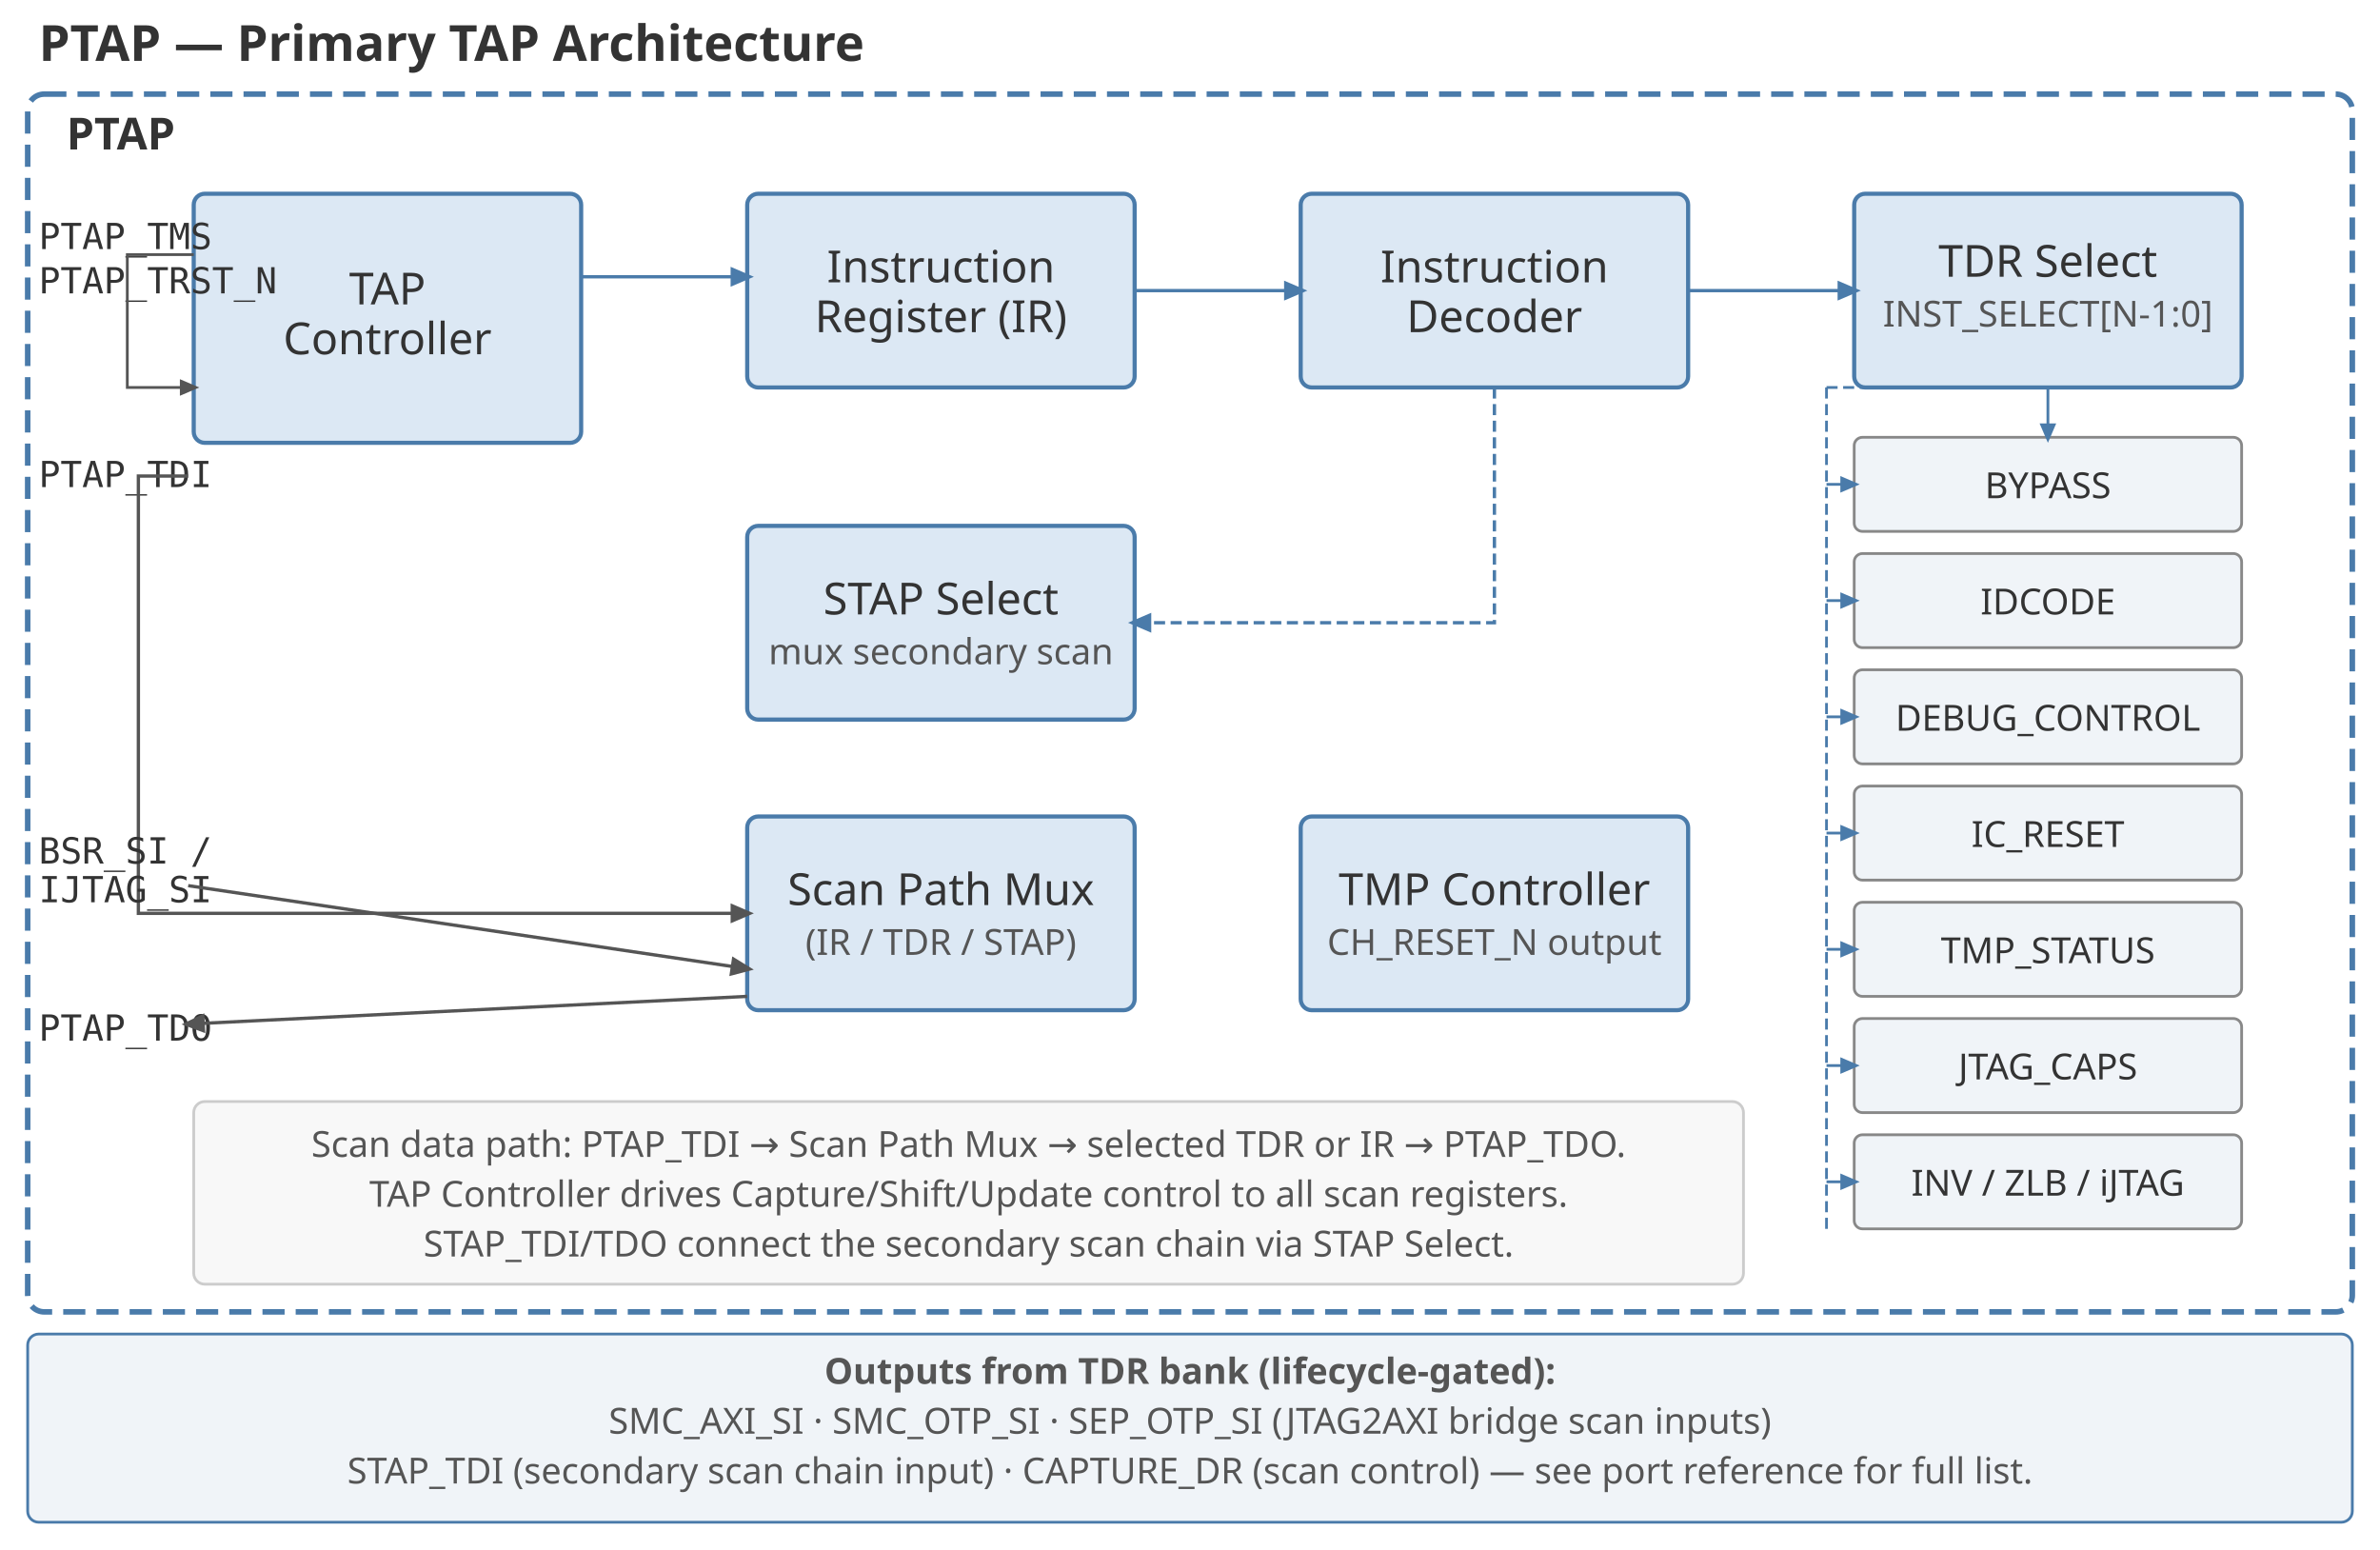
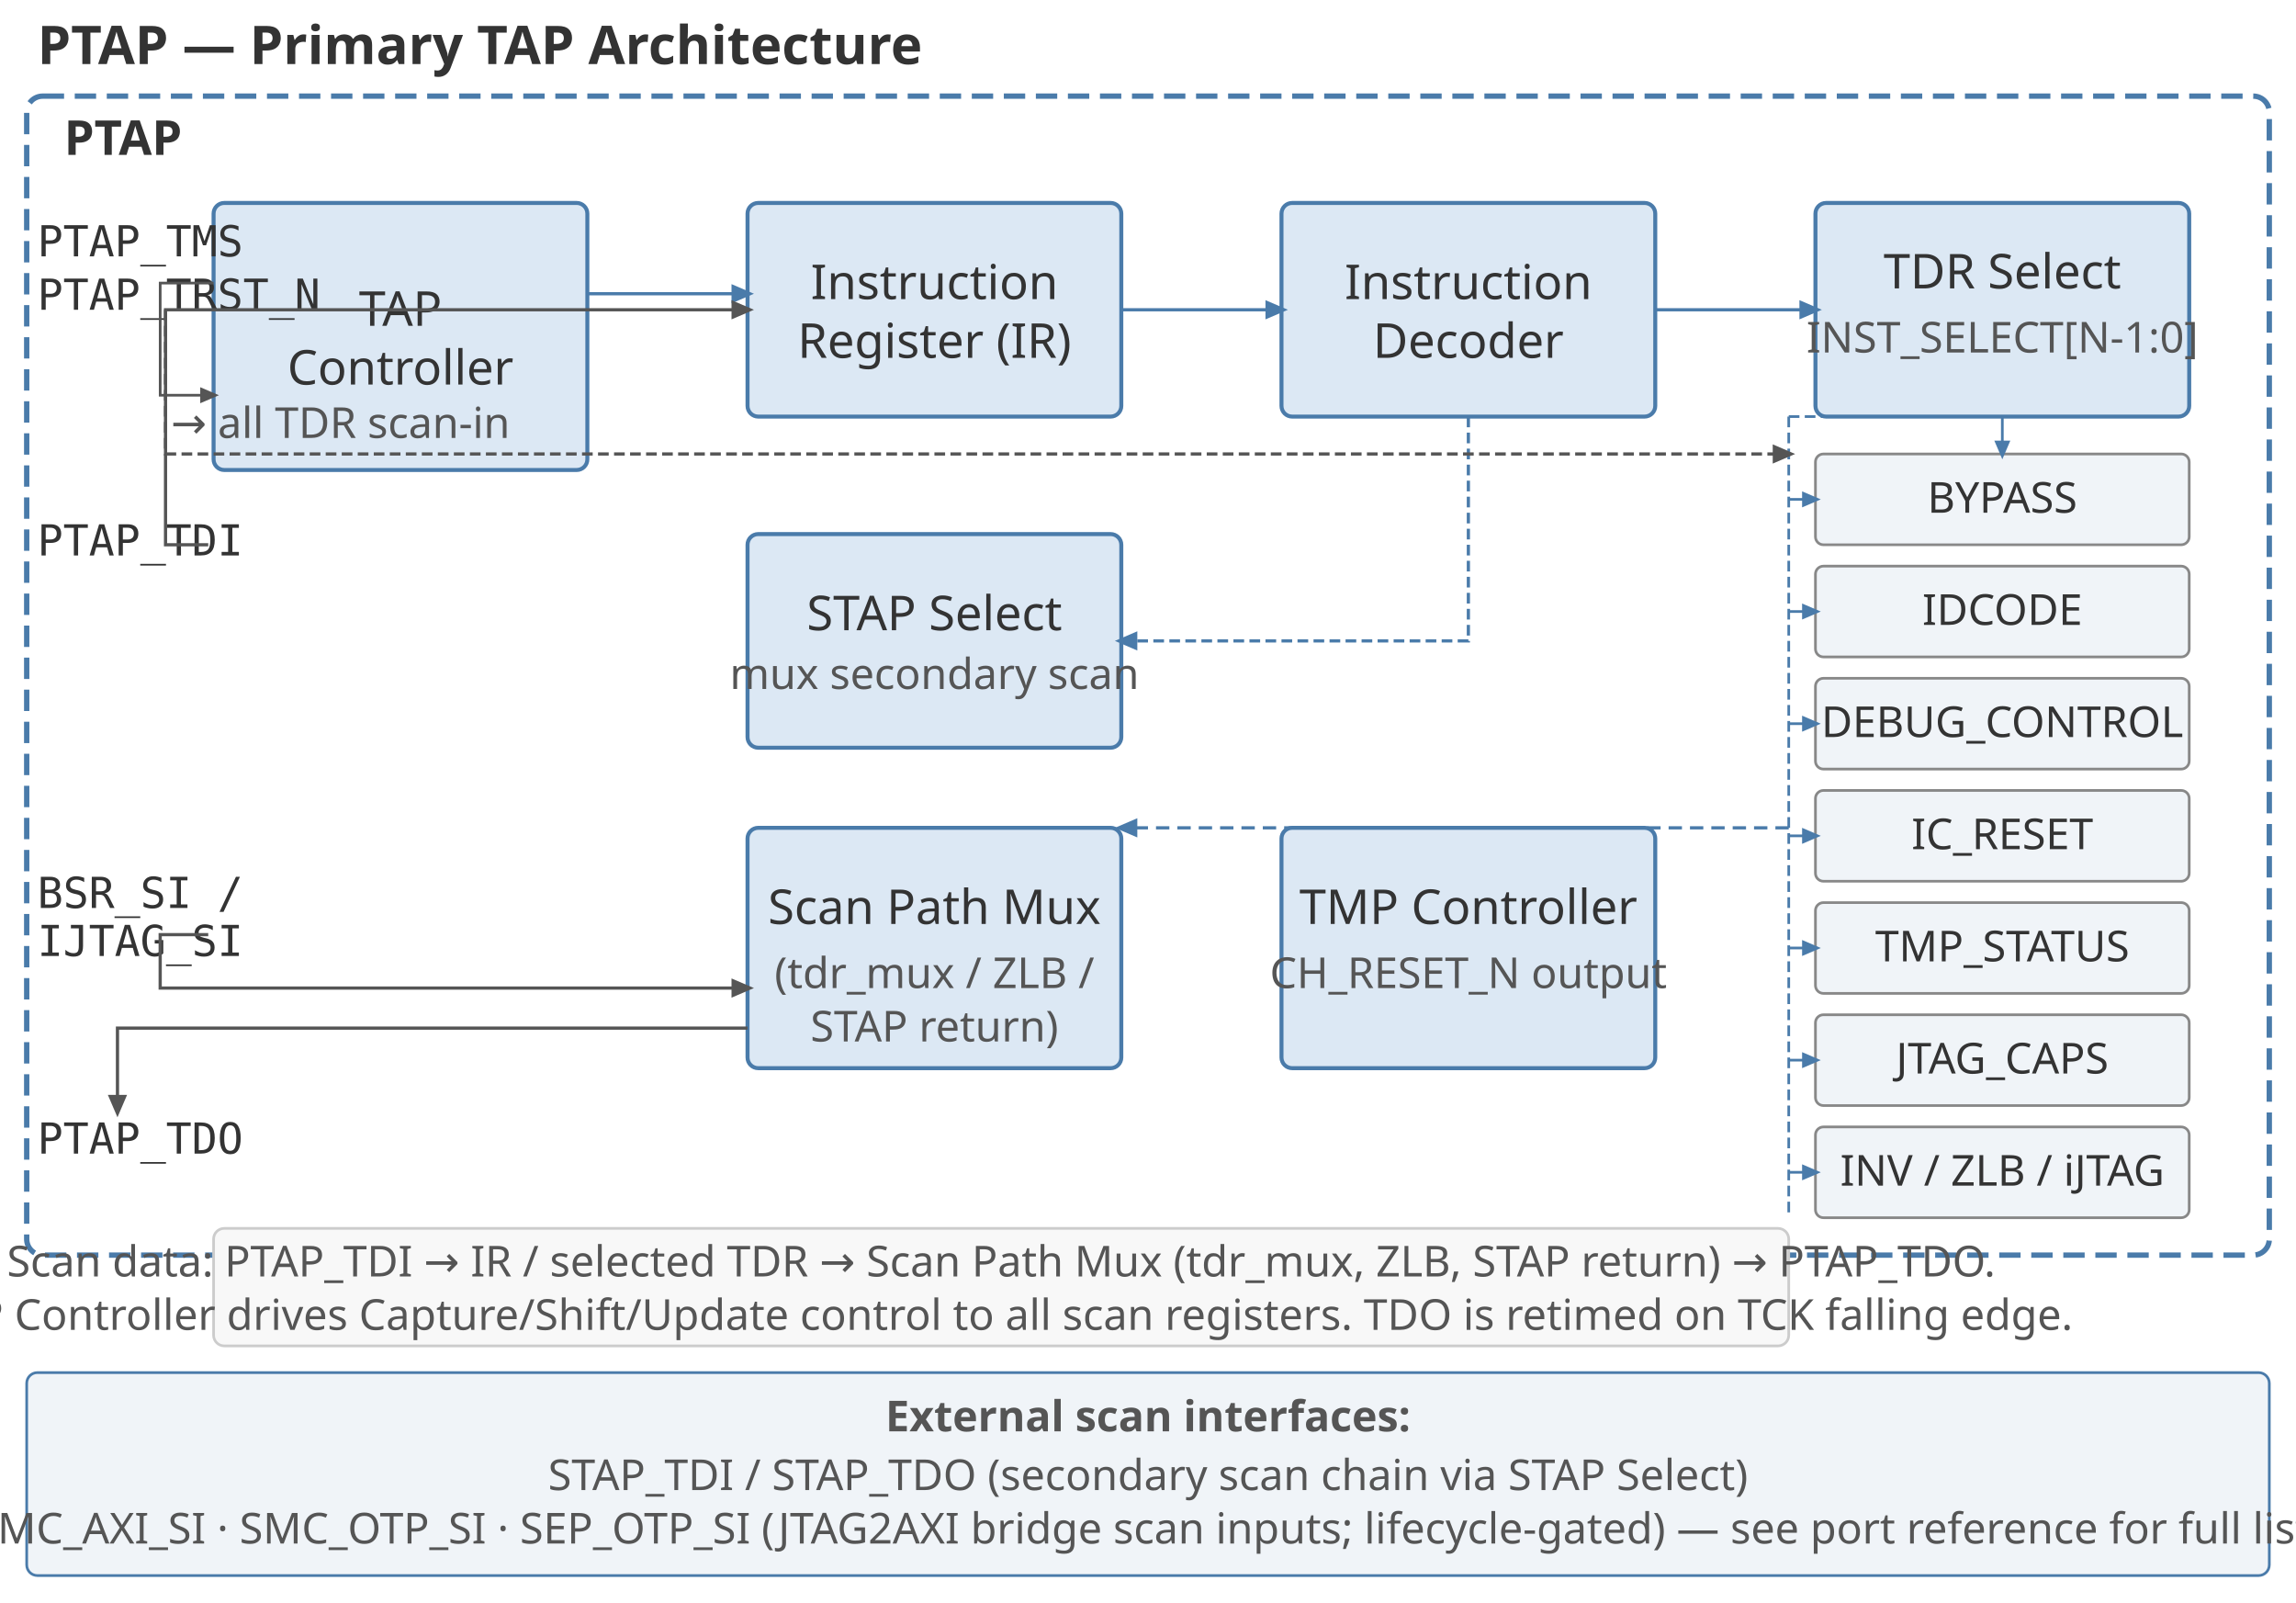
- <svg xmlns="http://www.w3.org/2000/svg" version="1.1" width="860" height="560" viewBox="0 0 860 560">
+ <svg xmlns="http://www.w3.org/2000/svg" version="1.1" width="860" height="600" viewBox="0 0 860 600">
  <defs>
    <style>
      text { font-family: sans-serif; fill: #333333; }
-       .title  { font-size: 18px; font-weight: bold; }
-       .label  { font-size: 16px; }
-       .small  { font-size: 13px; fill: #555555; }
-       .port   { font-size: 13px; font-family: monospace; fill: #333333; }
-       .reg    { font-size: 13px; fill: #333333; }
+       .title  { font-size: 20px; font-weight: bold; }
+       .label  { font-size: 18px; }
+       .small  { font-size: 16px; fill: #555555; }
+       .port   { font-size: 16px; font-family: monospace; fill: #333333; }
+       .reg    { font-size: 16px; fill: #333333; }
    </style>
    <marker id="arr" markerWidth="7" markerHeight="7" refX="5" refY="3" orient="auto">
      <path d="M0,0 L0,6 L7,3 z" fill="#4a7baa" />
    </marker>
    <marker id="arr-g" markerWidth="7" markerHeight="7" refX="5" refY="3" orient="auto">
      <path d="M0,0 L0,6 L7,3 z" fill="#555555" />
    </marker>
  </defs>
-   <text x="14" y="22" class="title">PTAP — Primary TAP Architecture</text>
-   <rect x="10" y="34" width="840" height="440" rx="6" fill="none" stroke="#4a7baa" stroke-width="2" stroke-dasharray="8 4" />
-   <text x="24" y="54" class="label" font-weight="bold" fill="#4a7baa">PTAP</text>
-   <rect x="70" y="70" width="140" height="90" rx="4" fill="#dce8f4" stroke="#4a7baa" stroke-width="1.5" />
-   <text x="140" y="110" class="label" text-anchor="middle">TAP</text>
-   <text x="140" y="128" class="label" text-anchor="middle">Controller</text>
-   <text x="14" y="90" class="port">PTAP_TMS</text>
-   <text x="14" y="106" class="port">PTAP_TRST_N</text>
-   <polyline points="70,92 46,92 46,140 70,140" fill="none" stroke="#555555" stroke-width="1" marker-end="url(#arr-g)" />
-   <rect x="270" y="70" width="140" height="70" rx="4" fill="#dce8f4" stroke="#4a7baa" stroke-width="1.5" />
-   <text x="340" y="102" class="label" text-anchor="middle">Instruction</text>
-   <text x="340" y="120" class="label" text-anchor="middle">Register (IR)</text>
-   <line x1="210" y1="100" x2="270" y2="100" stroke="#4a7baa" stroke-width="1.2" marker-end="url(#arr)" />
-   <rect x="470" y="70" width="140" height="70" rx="4" fill="#dce8f4" stroke="#4a7baa" stroke-width="1.5" />
-   <text x="540" y="102" class="label" text-anchor="middle">Instruction</text>
-   <text x="540" y="120" class="label" text-anchor="middle">Decoder</text>
-   <line x1="410" y1="105" x2="470" y2="105" stroke="#4a7baa" stroke-width="1.2" marker-end="url(#arr)" />
-   <rect x="670" y="70" width="140" height="70" rx="4" fill="#dce8f4" stroke="#4a7baa" stroke-width="1.5" />
-   <text x="740" y="100" class="label" text-anchor="middle">TDR Select</text>
-   <text x="740" y="118" class="small" text-anchor="middle">INST_SELECT[N-1:0]</text>
-   <line x1="610" y1="105" x2="670" y2="105" stroke="#4a7baa" stroke-width="1.2" marker-end="url(#arr)" />
-   <rect x="670" y="158" width="140" height="34" rx="3" fill="#f0f4f8" stroke="#888888" stroke-width="1" />
-   <text x="740" y="180" class="reg" text-anchor="middle">BYPASS</text>
-   <rect x="670" y="200" width="140" height="34" rx="3" fill="#f0f4f8" stroke="#888888" stroke-width="1" />
-   <text x="740" y="222" class="reg" text-anchor="middle">IDCODE</text>
-   <rect x="670" y="242" width="140" height="34" rx="3" fill="#f0f4f8" stroke="#888888" stroke-width="1" />
-   <text x="740" y="264" class="reg" text-anchor="middle">DEBUG_CONTROL</text>
-   <rect x="670" y="284" width="140" height="34" rx="3" fill="#f0f4f8" stroke="#888888" stroke-width="1" />
-   <text x="740" y="306" class="reg" text-anchor="middle">IC_RESET</text>
-   <rect x="670" y="326" width="140" height="34" rx="3" fill="#f0f4f8" stroke="#888888" stroke-width="1" />
-   <text x="740" y="348" class="reg" text-anchor="middle">TMP_STATUS</text>
-   <rect x="670" y="368" width="140" height="34" rx="3" fill="#f0f4f8" stroke="#888888" stroke-width="1" />
-   <text x="740" y="390" class="reg" text-anchor="middle">JTAG_CAPS</text>
-   <rect x="670" y="410" width="140" height="34" rx="3" fill="#f0f4f8" stroke="#888888" stroke-width="1" />
-   <text x="740" y="432" class="reg" text-anchor="middle">INV / ZLB / iJTAG</text>
-   <line x1="660" y1="140" x2="660" y2="444" stroke="#4a7baa" stroke-width="1" stroke-dasharray="4 2" />
-   <line x1="740" y1="140" x2="740" y2="158" stroke="#4a7baa" stroke-width="1" marker-end="url(#arr)" />
-   <line x1="660" y1="140" x2="740" y2="140" stroke="#4a7baa" stroke-width="1" stroke-dasharray="4 2" />
-   <line x1="660" y1="175" x2="670" y2="175" stroke="#4a7baa" stroke-width="1" marker-end="url(#arr)" />
-   <line x1="660" y1="217" x2="670" y2="217" stroke="#4a7baa" stroke-width="1" marker-end="url(#arr)" />
-   <line x1="660" y1="259" x2="670" y2="259" stroke="#4a7baa" stroke-width="1" marker-end="url(#arr)" />
-   <line x1="660" y1="301" x2="670" y2="301" stroke="#4a7baa" stroke-width="1" marker-end="url(#arr)" />
-   <line x1="660" y1="343" x2="670" y2="343" stroke="#4a7baa" stroke-width="1" marker-end="url(#arr)" />
-   <line x1="660" y1="385" x2="670" y2="385" stroke="#4a7baa" stroke-width="1" marker-end="url(#arr)" />
-   <line x1="660" y1="427" x2="670" y2="427" stroke="#4a7baa" stroke-width="1" marker-end="url(#arr)" />
-   <rect x="270" y="190" width="140" height="70" rx="4" fill="#dce8f4" stroke="#4a7baa" stroke-width="1.5" />
-   <text x="340" y="222" class="label" text-anchor="middle">STAP Select</text>
-   <text x="340" y="240" class="small" text-anchor="middle">mux secondary scan</text>
-   <polyline points="540,140 540,225 410,225" fill="none" stroke="#4a7baa" stroke-width="1.2" stroke-dasharray="4 2" marker-end="url(#arr)" />
-   <rect x="270" y="295" width="140" height="70" rx="4" fill="#dce8f4" stroke="#4a7baa" stroke-width="1.5" />
-   <text x="340" y="327" class="label" text-anchor="middle">Scan Path Mux</text>
-   <text x="340" y="345" class="small" text-anchor="middle">(IR / TDR / STAP)</text>
-   <rect x="470" y="295" width="140" height="70" rx="4" fill="#dce8f4" stroke="#4a7baa" stroke-width="1.5" />
-   <text x="540" y="327" class="label" text-anchor="middle">TMP Controller</text>
-   <text x="540" y="345" class="small" text-anchor="middle">CH_RESET_N output</text>
-   <text x="14" y="176" class="port">PTAP_TDI</text>
-   <polyline points="68,172 50,172 50,330 270,330" fill="none" stroke="#555555" stroke-width="1.2" marker-end="url(#arr-g)" />
-   <text x="14" y="312" class="port">BSR_SI /</text>
-   <text x="14" y="326" class="port">IJTAG_SI</text>
-   <line x1="68" y1="320" x2="270" y2="350" stroke="#555555" stroke-width="1.2" marker-end="url(#arr-g)" />
-   <text x="14" y="376" class="port">PTAP_TDO</text>
-   <line x1="270" y1="360" x2="68" y2="370" stroke="#555555" stroke-width="1.2" marker-end="url(#arr-g)" />
-   <rect x="70" y="398" width="560" height="66" rx="4" fill="#f8f8f8" stroke="#cccccc" stroke-width="1" />
-   <text x="350" y="418" class="small" text-anchor="middle">
-     Scan data path: PTAP_TDI → Scan Path Mux → selected TDR or IR → PTAP_TDO.
+   <text x="14" y="24" class="title">PTAP — Primary TAP Architecture</text>
+   <rect x="10" y="36" width="840" height="434" rx="6" fill="none" stroke="#4a7baa" stroke-width="2" stroke-dasharray="8 4" />
+   <text x="24" y="58" class="label" font-weight="bold" fill="#4a7baa">PTAP</text>
+   <rect x="80" y="76" width="140" height="100" rx="4" fill="#dce8f4" stroke="#4a7baa" stroke-width="1.5" />
+   <text x="150" y="122" class="label" text-anchor="middle">TAP</text>
+   <text x="150" y="144" class="label" text-anchor="middle">Controller</text>
+   <text x="14" y="96" class="port">PTAP_TMS</text>
+   <text x="14" y="116" class="port">PTAP_TRST_N</text>
+   <polyline points="80,106 60,106 60,148 80,148" fill="none" stroke="#555555" stroke-width="1" marker-end="url(#arr-g)" />
+   <rect x="280" y="76" width="140" height="80" rx="4" fill="#dce8f4" stroke="#4a7baa" stroke-width="1.5" />
+   <text x="350" y="112" class="label" text-anchor="middle">Instruction</text>
+   <text x="350" y="134" class="label" text-anchor="middle">Register (IR)</text>
+   <line x1="220" y1="110" x2="280" y2="110" stroke="#4a7baa" stroke-width="1.2" marker-end="url(#arr)" />
+   <rect x="480" y="76" width="140" height="80" rx="4" fill="#dce8f4" stroke="#4a7baa" stroke-width="1.5" />
+   <text x="550" y="112" class="label" text-anchor="middle">Instruction</text>
+   <text x="550" y="134" class="label" text-anchor="middle">Decoder</text>
+   <line x1="420" y1="116" x2="480" y2="116" stroke="#4a7baa" stroke-width="1.2" marker-end="url(#arr)" />
+   <rect x="680" y="76" width="140" height="80" rx="4" fill="#dce8f4" stroke="#4a7baa" stroke-width="1.5" />
+   <text x="750" y="108" class="label" text-anchor="middle">TDR Select</text>
+   <text x="750" y="132" class="small" text-anchor="middle">INST_SELECT[N-1:0]</text>
+   <line x1="620" y1="116" x2="680" y2="116" stroke="#4a7baa" stroke-width="1.2" marker-end="url(#arr)" />
+   <rect x="680" y="170" width="140" height="34" rx="3" fill="#f0f4f8" stroke="#888888" stroke-width="1" />
+   <text x="750" y="192" class="reg" text-anchor="middle">BYPASS</text>
+   <rect x="680" y="212" width="140" height="34" rx="3" fill="#f0f4f8" stroke="#888888" stroke-width="1" />
+   <text x="750" y="234" class="reg" text-anchor="middle">IDCODE</text>
+   <rect x="680" y="254" width="140" height="34" rx="3" fill="#f0f4f8" stroke="#888888" stroke-width="1" />
+   <text x="750" y="276" class="reg" text-anchor="middle">DEBUG_CONTROL</text>
+   <rect x="680" y="296" width="140" height="34" rx="3" fill="#f0f4f8" stroke="#888888" stroke-width="1" />
+   <text x="750" y="318" class="reg" text-anchor="middle">IC_RESET</text>
+   <rect x="680" y="338" width="140" height="34" rx="3" fill="#f0f4f8" stroke="#888888" stroke-width="1" />
+   <text x="750" y="360" class="reg" text-anchor="middle">TMP_STATUS</text>
+   <rect x="680" y="380" width="140" height="34" rx="3" fill="#f0f4f8" stroke="#888888" stroke-width="1" />
+   <text x="750" y="402" class="reg" text-anchor="middle">JTAG_CAPS</text>
+   <rect x="680" y="422" width="140" height="34" rx="3" fill="#f0f4f8" stroke="#888888" stroke-width="1" />
+   <text x="750" y="444" class="reg" text-anchor="middle">INV / ZLB / iJTAG</text>
+   <line x1="670" y1="156" x2="670" y2="456" stroke="#4a7baa" stroke-width="1" stroke-dasharray="4 2" />
+   <line x1="750" y1="156" x2="750" y2="170" stroke="#4a7baa" stroke-width="1" marker-end="url(#arr)" />
+   <line x1="670" y1="156" x2="750" y2="156" stroke="#4a7baa" stroke-width="1" stroke-dasharray="4 2" />
+   <line x1="670" y1="187" x2="680" y2="187" stroke="#4a7baa" stroke-width="1" marker-end="url(#arr)" />
+   <line x1="670" y1="229" x2="680" y2="229" stroke="#4a7baa" stroke-width="1" marker-end="url(#arr)" />
+   <line x1="670" y1="271" x2="680" y2="271" stroke="#4a7baa" stroke-width="1" marker-end="url(#arr)" />
+   <line x1="670" y1="313" x2="680" y2="313" stroke="#4a7baa" stroke-width="1" marker-end="url(#arr)" />
+   <line x1="670" y1="355" x2="680" y2="355" stroke="#4a7baa" stroke-width="1" marker-end="url(#arr)" />
+   <line x1="670" y1="397" x2="680" y2="397" stroke="#4a7baa" stroke-width="1" marker-end="url(#arr)" />
+   <line x1="670" y1="439" x2="680" y2="439" stroke="#4a7baa" stroke-width="1" marker-end="url(#arr)" />
+   <rect x="280" y="200" width="140" height="80" rx="4" fill="#dce8f4" stroke="#4a7baa" stroke-width="1.5" />
+   <text x="350" y="236" class="label" text-anchor="middle">STAP Select</text>
+   <text x="350" y="258" class="small" text-anchor="middle">mux secondary scan</text>
+   <polyline points="550,156 550,240 420,240" fill="none" stroke="#4a7baa" stroke-width="1.2" stroke-dasharray="4 2" marker-end="url(#arr)" />
+   <rect x="280" y="310" width="140" height="90" rx="4" fill="#dce8f4" stroke="#4a7baa" stroke-width="1.5" />
+   <text x="350" y="346" class="label" text-anchor="middle">Scan Path Mux</text>
+   <text x="350" y="370" class="small" text-anchor="middle">(tdr_mux / ZLB /</text>
+   <text x="350" y="390" class="small" text-anchor="middle">STAP return)</text>
+   <line x1="670" y1="310" x2="420" y2="310" stroke="#4a7baa" stroke-width="1.2" stroke-dasharray="5 3" marker-end="url(#arr)" />
+   <line x1="670" y1="310" x2="670" y2="310" stroke="#4a7baa" stroke-width="1" />
+   <rect x="480" y="310" width="140" height="90" rx="4" fill="#dce8f4" stroke="#4a7baa" stroke-width="1.5" />
+   <text x="550" y="346" class="label" text-anchor="middle">TMP Controller</text>
+   <text x="550" y="370" class="small" text-anchor="middle">CH_RESET_N output</text>
+   <text x="14" y="208" class="port">PTAP_TDI</text>
+   <polyline points="78,204 62,204 62,116 280,116" fill="none" stroke="#555555" stroke-width="1.2" marker-end="url(#arr-g)" />
+   <polyline points="62,116 62,170 670,170" fill="none" stroke="#555555" stroke-width="1.2" stroke-dasharray="4 2" marker-end="url(#arr-g)" />
+   <text x="64" y="164" class="small" fill="#555555">→ all TDR scan-in</text>
+   <text x="14" y="340" class="port">BSR_SI /</text>
+   <text x="14" y="358" class="port">IJTAG_SI</text>
+   <polyline points="78,350 60,350 60,370 280,370" fill="none" stroke="#555555" stroke-width="1.2" marker-end="url(#arr-g)" />
+   <polyline points="280,385 44,385 44,416" fill="none" stroke="#555555" stroke-width="1.2" marker-end="url(#arr-g)" />
+   <text x="14" y="432" class="port">PTAP_TDO</text>
+   <rect x="80" y="460" width="590" height="44" rx="4" fill="#f8f8f8" stroke="#cccccc" stroke-width="1" />
+   <text x="375" y="478" class="small" text-anchor="middle">
+     Scan data: PTAP_TDI → IR / selected TDR → Scan Path Mux (tdr_mux, ZLB, STAP return) → PTAP_TDO.
  </text>
-   <text x="350" y="436" class="small" text-anchor="middle">
-     TAP Controller drives Capture/Shift/Update control to all scan registers.
+   <text x="375" y="498" class="small" text-anchor="middle">
+     TAP Controller drives Capture/Shift/Update control to all scan registers. TDO is retimed on TCK falling edge.
  </text>
-   <text x="350" y="454" class="small" text-anchor="middle">
-     STAP_TDI/TDO connect the secondary scan chain via STAP Select.
+   <rect x="10" y="514" width="840" height="76" rx="4" fill="#f0f4f8" stroke="#4a7baa" stroke-width="1" />
+   <text x="430" y="536" class="small" text-anchor="middle" font-weight="bold">
+     External scan interfaces:
  </text>
-   <rect x="10" y="482" width="840" height="68" rx="4" fill="#f0f4f8" stroke="#4a7baa" stroke-width="1" />
-   <text x="430" y="500" class="small" text-anchor="middle" font-weight="bold">
-     Outputs from TDR bank (lifecycle-gated):
+   <text x="430" y="558" class="small" text-anchor="middle">
+     STAP_TDI / STAP_TDO (secondary scan chain via STAP Select)
  </text>
-   <text x="430" y="518" class="small" text-anchor="middle">
-     SMC_AXI_SI · SMC_OTP_SI · SEP_OTP_SI (JTAG2AXI bridge scan inputs)
-   </text>
-   <text x="430" y="536" class="small" text-anchor="middle">
-     STAP_TDI (secondary scan chain input) · CAPTURE_DR (scan control) — see port reference for full list.
+   <text x="430" y="578" class="small" text-anchor="middle">
+     SMC_AXI_SI · SMC_OTP_SI · SEP_OTP_SI (JTAG2AXI bridge scan inputs; lifecycle-gated) — see port reference for full list.
  </text>
</svg>
